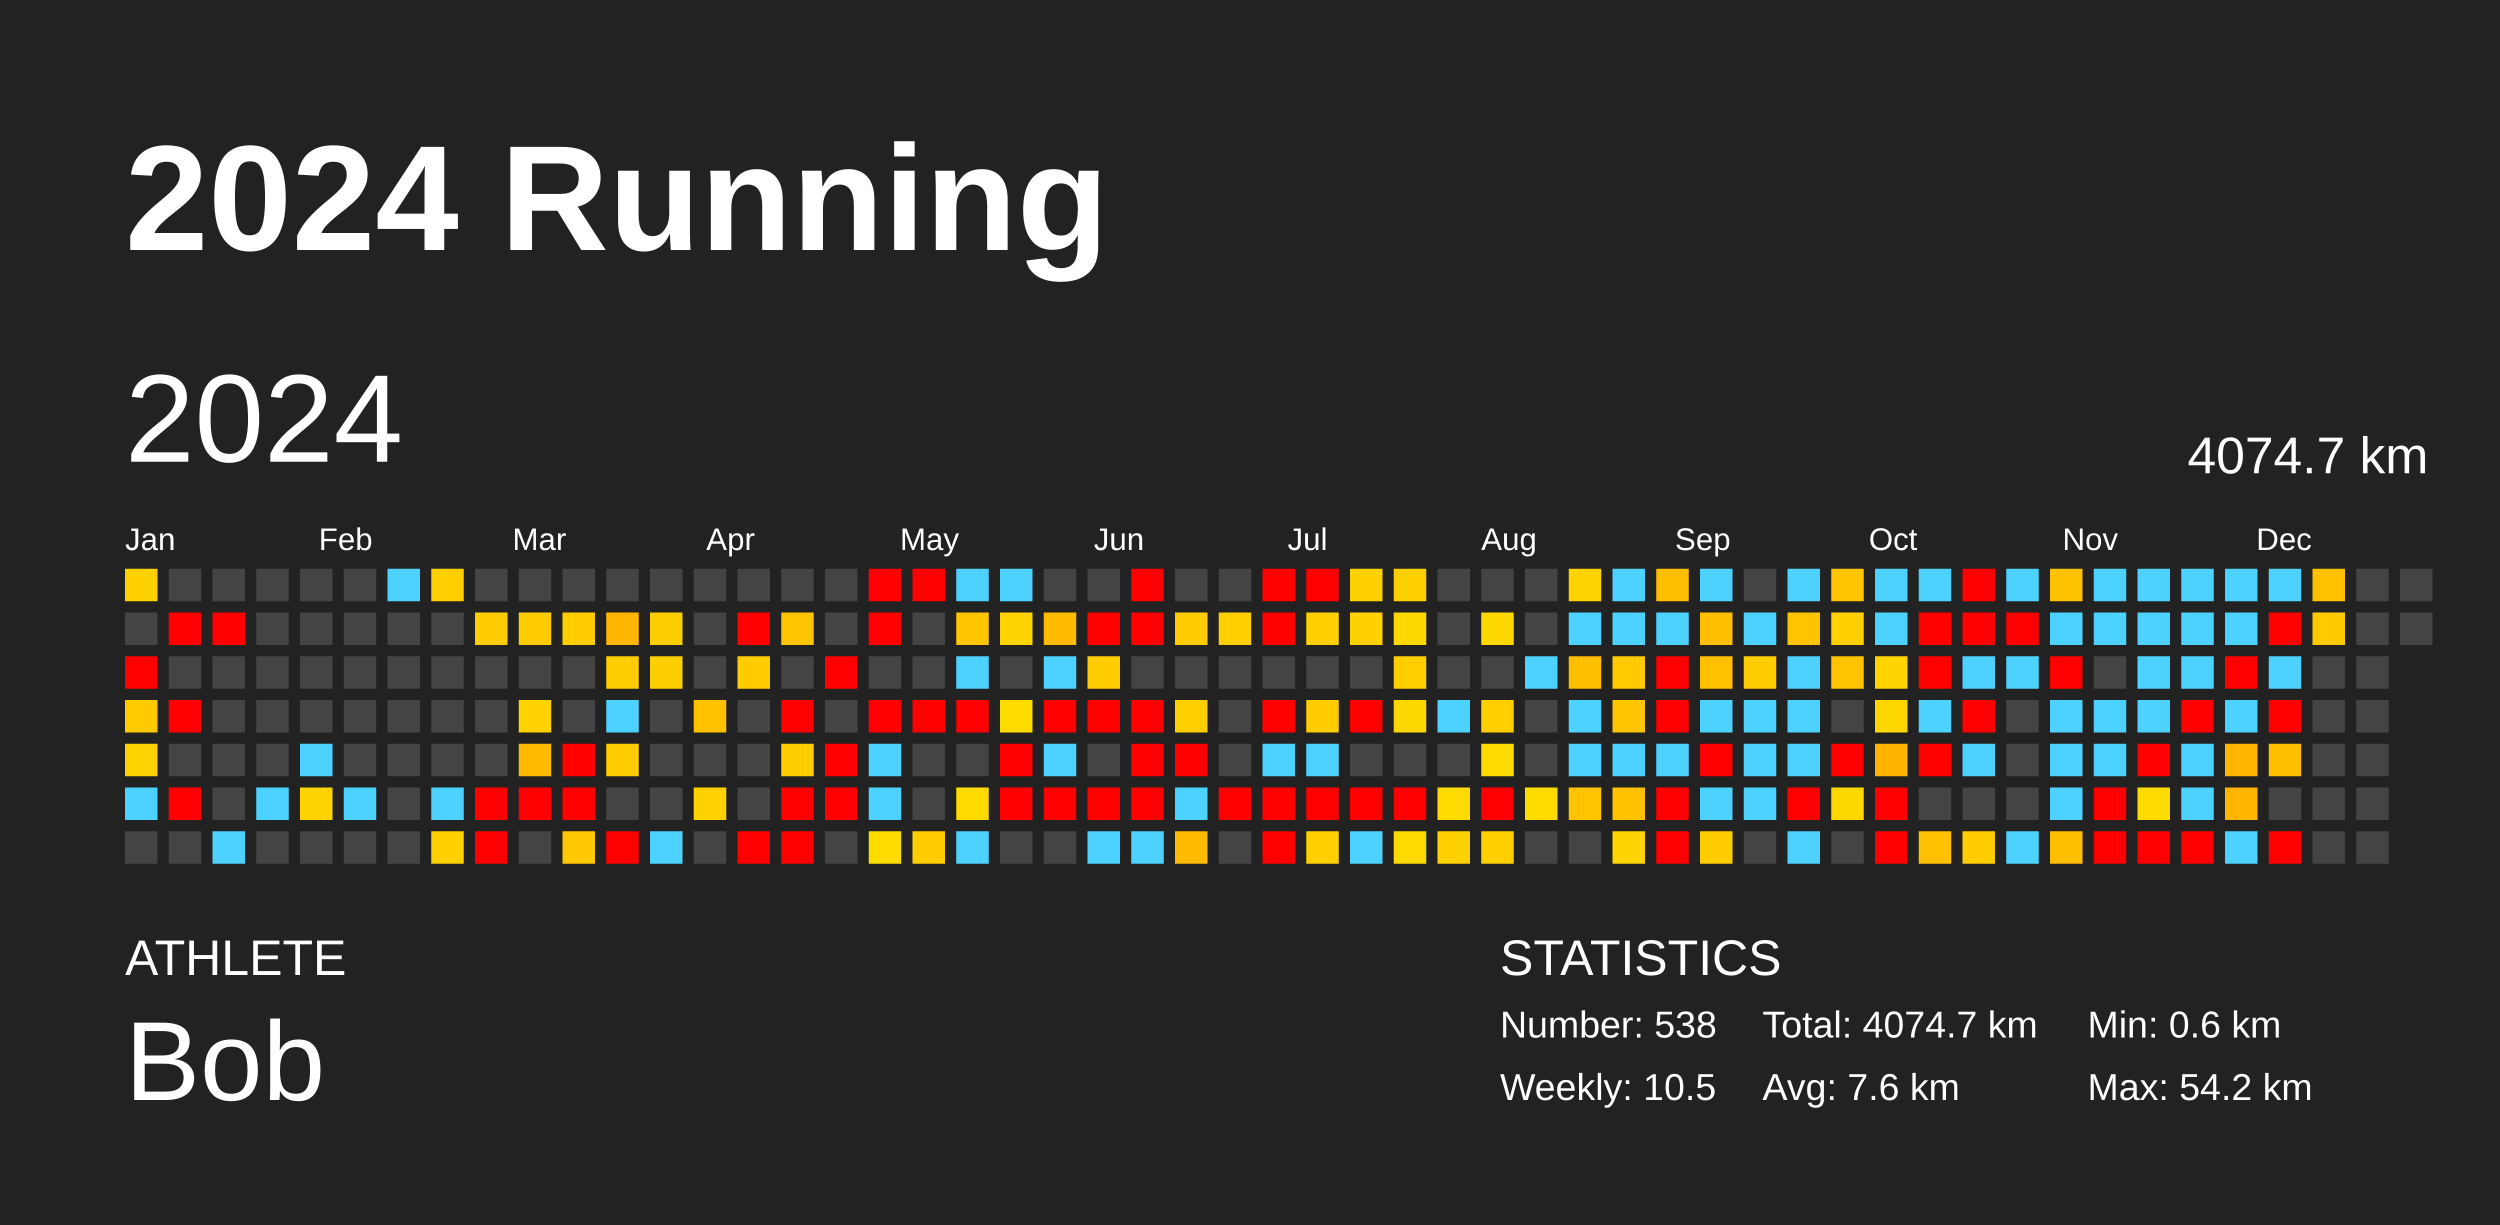
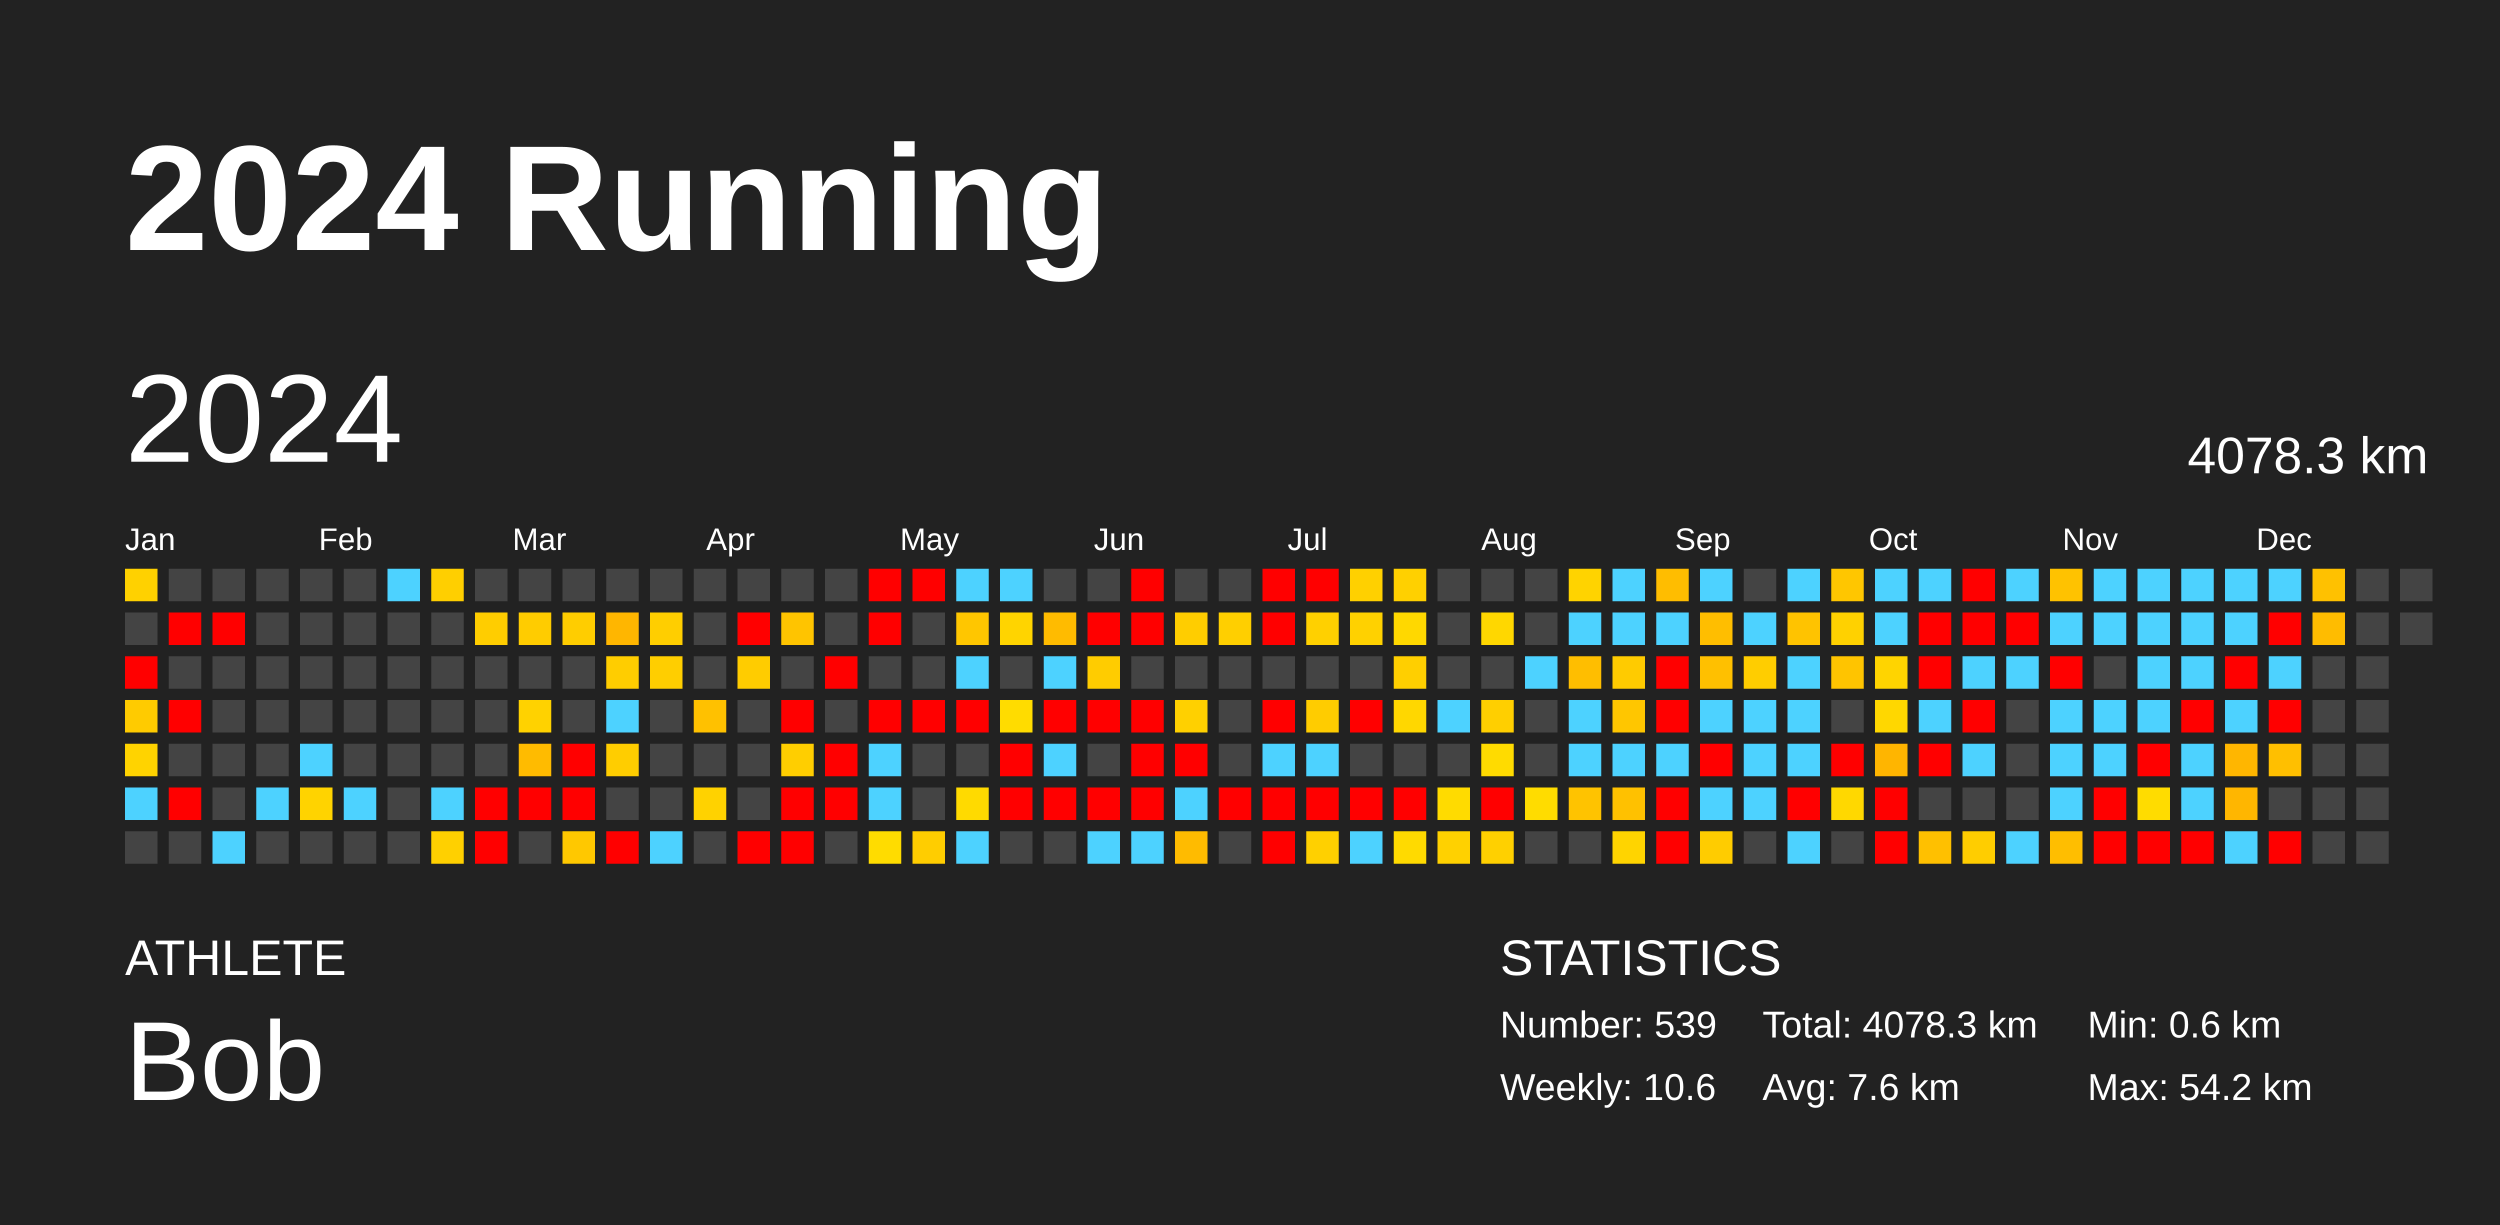
<svg xmlns="http://www.w3.org/2000/svg" baseProfile="full" height="98mm" version="1.1" viewBox="0,0,200,98" width="200mm">
  <defs />
  <rect fill="#222222" height="98" width="200" x="0" y="0" />
  <text fill="#FFFFFF" style="font-size:12px; font-family:Arial; font-weight:bold;" x="10" y="20">2024 Running</text>
  <text fill="#FFFFFF" style="font-size:4px; font-family:Arial" x="10" y="78">ATHLETE</text>
  <text fill="#FFFFFF" style="font-size:9px; font-family:Arial" x="10" y="88">Bob</text>
  <text fill="#FFFFFF" style="font-size:4px; font-family:Arial" x="120" y="78">STATISTICS</text>
-   <text fill="#FFFFFF" style="font-size:3px; font-family:Arial" x="120" y="83">Number: 538</text>
-   <text fill="#FFFFFF" style="font-size:3px; font-family:Arial" x="120" y="88">Weekly: 10.5</text>
-   <text fill="#FFFFFF" style="font-size:3px; font-family:Arial" x="141" y="83">Total: 4074.7 km</text>
+   <text fill="#FFFFFF" style="font-size:3px; font-family:Arial" x="120" y="83">Number: 539</text>
+   <text fill="#FFFFFF" style="font-size:3px; font-family:Arial" x="120" y="88">Weekly: 10.6</text>
+   <text fill="#FFFFFF" style="font-size:3px; font-family:Arial" x="141" y="83">Total: 4078.3 km</text>
  <text fill="#FFFFFF" style="font-size:3px; font-family:Arial" x="141" y="88">Avg: 7.6 km</text>
  <text fill="#FFFFFF" style="font-size:3px; font-family:Arial" x="167" y="83">Min: 0.6 km</text>
  <text fill="#FFFFFF" style="font-size:3px; font-family:Arial" x="167" y="88">Max: 54.2 km</text>
  <text dominant-baseline="hanging" fill="#FFFFFF" style="font-size:10.0px; font-family:Arial;" x="10" y="30">2024</text>
-   <text dominant-baseline="hanging" fill="#FFFFFF" style="font-size:4.125px; font-family:Arial;" x="175" y="35">4074.7 km</text>
+   <text dominant-baseline="hanging" fill="#FFFFFF" style="font-size:4.125px; font-family:Arial;" x="175" y="35">4078.3 km</text>
  <text fill="#FFFFFF" style="font-size:2.5px; font-family:Arial" x="10.0" y="44">Jan</text>
  <text fill="#FFFFFF" style="font-size:2.5px; font-family:Arial" x="25.5" y="44">Feb</text>
  <text fill="#FFFFFF" style="font-size:2.5px; font-family:Arial" x="41.0" y="44">Mar</text>
  <text fill="#FFFFFF" style="font-size:2.5px; font-family:Arial" x="56.5" y="44">Apr</text>
  <text fill="#FFFFFF" style="font-size:2.5px; font-family:Arial" x="72.0" y="44">May</text>
  <text fill="#FFFFFF" style="font-size:2.5px; font-family:Arial" x="87.5" y="44">Jun</text>
  <text fill="#FFFFFF" style="font-size:2.5px; font-family:Arial" x="103.0" y="44">Jul</text>
  <text fill="#FFFFFF" style="font-size:2.5px; font-family:Arial" x="118.5" y="44">Aug</text>
  <text fill="#FFFFFF" style="font-size:2.5px; font-family:Arial" x="134.0" y="44">Sep</text>
  <text fill="#FFFFFF" style="font-size:2.5px; font-family:Arial" x="149.5" y="44">Oct</text>
  <text fill="#FFFFFF" style="font-size:2.5px; font-family:Arial" x="165.0" y="44">Nov</text>
  <text fill="#FFFFFF" style="font-size:2.5px; font-family:Arial" x="180.5" y="44">Dec</text>
  <rect fill="#ffd100" height="2.6" width="2.6" x="10.0" y="45.5" />
  <rect fill="#444444" height="2.6" width="2.6" x="10.0" y="49.0" />
  <rect fill="red" height="2.6" width="2.6" x="10.0" y="52.5" />
  <rect fill="#ffcb00" height="2.6" width="2.6" x="10.0" y="56.0" />
  <rect fill="#ffd300" height="2.6" width="2.6" x="10.0" y="59.5" />
  <rect fill="#4dd2ff" height="2.6" width="2.6" x="10.0" y="63.0" />
  <rect fill="#444444" height="2.6" width="2.6" x="10.0" y="66.5" />
  <rect fill="#444444" height="2.6" width="2.6" x="13.5" y="45.5" />
  <rect fill="red" height="2.6" width="2.6" x="13.5" y="49.0" />
  <rect fill="#444444" height="2.6" width="2.6" x="13.5" y="52.5" />
  <rect fill="red" height="2.6" width="2.6" x="13.5" y="56.0" />
  <rect fill="#444444" height="2.6" width="2.6" x="13.5" y="59.5" />
  <rect fill="red" height="2.6" width="2.6" x="13.5" y="63.0" />
  <rect fill="#444444" height="2.6" width="2.6" x="13.5" y="66.5" />
  <rect fill="#444444" height="2.6" width="2.6" x="17.0" y="45.5" />
  <rect fill="red" height="2.6" width="2.6" x="17.0" y="49.0" />
  <rect fill="#444444" height="2.6" width="2.6" x="17.0" y="52.5" />
  <rect fill="#444444" height="2.6" width="2.6" x="17.0" y="56.0" />
  <rect fill="#444444" height="2.6" width="2.6" x="17.0" y="59.5" />
  <rect fill="#444444" height="2.6" width="2.6" x="17.0" y="63.0" />
  <rect fill="#4dd2ff" height="2.6" width="2.6" x="17.0" y="66.5" />
  <rect fill="#444444" height="2.6" width="2.6" x="20.5" y="45.5" />
  <rect fill="#444444" height="2.6" width="2.6" x="20.5" y="49.0" />
  <rect fill="#444444" height="2.6" width="2.6" x="20.5" y="52.5" />
  <rect fill="#444444" height="2.6" width="2.6" x="20.5" y="56.0" />
  <rect fill="#444444" height="2.6" width="2.6" x="20.5" y="59.5" />
  <rect fill="#4dd2ff" height="2.6" width="2.6" x="20.5" y="63.0" />
  <rect fill="#444444" height="2.6" width="2.6" x="20.5" y="66.5" />
  <rect fill="#444444" height="2.6" width="2.6" x="24.0" y="45.5" />
  <rect fill="#444444" height="2.6" width="2.6" x="24.0" y="49.0" />
  <rect fill="#444444" height="2.6" width="2.6" x="24.0" y="52.5" />
  <rect fill="#444444" height="2.6" width="2.6" x="24.0" y="56.0" />
  <rect fill="#4dd2ff" height="2.6" width="2.6" x="24.0" y="59.5" />
  <rect fill="#ffd300" height="2.6" width="2.6" x="24.0" y="63.0" />
  <rect fill="#444444" height="2.6" width="2.6" x="24.0" y="66.5" />
  <rect fill="#444444" height="2.6" width="2.6" x="27.5" y="45.5" />
  <rect fill="#444444" height="2.6" width="2.6" x="27.5" y="49.0" />
  <rect fill="#444444" height="2.6" width="2.6" x="27.5" y="52.5" />
  <rect fill="#444444" height="2.6" width="2.6" x="27.5" y="56.0" />
  <rect fill="#444444" height="2.6" width="2.6" x="27.5" y="59.5" />
  <rect fill="#4dd2ff" height="2.6" width="2.6" x="27.5" y="63.0" />
  <rect fill="#444444" height="2.6" width="2.6" x="27.5" y="66.5" />
  <rect fill="#4dd2ff" height="2.6" width="2.6" x="31.0" y="45.5" />
  <rect fill="#444444" height="2.6" width="2.6" x="31.0" y="49.0" />
  <rect fill="#444444" height="2.6" width="2.6" x="31.0" y="52.5" />
  <rect fill="#444444" height="2.6" width="2.6" x="31.0" y="56.0" />
  <rect fill="#444444" height="2.6" width="2.6" x="31.0" y="59.5" />
  <rect fill="#444444" height="2.6" width="2.6" x="31.0" y="63.0" />
  <rect fill="#444444" height="2.6" width="2.6" x="31.0" y="66.5" />
  <rect fill="#ffcf00" height="2.6" width="2.6" x="34.5" y="45.5" />
  <rect fill="#444444" height="2.6" width="2.6" x="34.5" y="49.0" />
  <rect fill="#444444" height="2.6" width="2.6" x="34.5" y="52.5" />
  <rect fill="#444444" height="2.6" width="2.6" x="34.5" y="56.0" />
  <rect fill="#444444" height="2.6" width="2.6" x="34.5" y="59.5" />
  <rect fill="#4dd2ff" height="2.6" width="2.6" x="34.5" y="63.0" />
  <rect fill="#ffd000" height="2.6" width="2.6" x="34.5" y="66.5" />
  <rect fill="#444444" height="2.6" width="2.6" x="38.0" y="45.5" />
  <rect fill="#ffcd00" height="2.6" width="2.6" x="38.0" y="49.0" />
  <rect fill="#444444" height="2.6" width="2.6" x="38.0" y="52.5" />
  <rect fill="#444444" height="2.6" width="2.6" x="38.0" y="56.0" />
  <rect fill="#444444" height="2.6" width="2.6" x="38.0" y="59.5" />
  <rect fill="red" height="2.6" width="2.6" x="38.0" y="63.0" />
  <rect fill="red" height="2.6" width="2.6" x="38.0" y="66.5" />
  <rect fill="#444444" height="2.6" width="2.6" x="41.5" y="45.5" />
  <rect fill="#ffcc00" height="2.6" width="2.6" x="41.5" y="49.0" />
  <rect fill="#444444" height="2.6" width="2.6" x="41.5" y="52.5" />
  <rect fill="#ffd200" height="2.6" width="2.6" x="41.5" y="56.0" />
  <rect fill="#ffbb00" height="2.6" width="2.6" x="41.5" y="59.5" />
  <rect fill="red" height="2.6" width="2.6" x="41.5" y="63.0" />
  <rect fill="#444444" height="2.6" width="2.6" x="41.5" y="66.5" />
  <rect fill="#444444" height="2.6" width="2.6" x="45.0" y="45.5" />
  <rect fill="#ffcd00" height="2.6" width="2.6" x="45.0" y="49.0" />
  <rect fill="#444444" height="2.6" width="2.6" x="45.0" y="52.5" />
  <rect fill="#444444" height="2.6" width="2.6" x="45.0" y="56.0" />
  <rect fill="red" height="2.6" width="2.6" x="45.0" y="59.5" />
  <rect fill="red" height="2.6" width="2.6" x="45.0" y="63.0" />
  <rect fill="#ffc800" height="2.6" width="2.6" x="45.0" y="66.5" />
  <rect fill="#444444" height="2.6" width="2.6" x="48.5" y="45.5" />
  <rect fill="#ffb600" height="2.6" width="2.6" x="48.5" y="49.0" />
  <rect fill="#ffcd00" height="2.6" width="2.6" x="48.5" y="52.5" />
  <rect fill="#4dd2ff" height="2.6" width="2.6" x="48.5" y="56.0" />
  <rect fill="#ffcd00" height="2.6" width="2.6" x="48.5" y="59.5" />
  <rect fill="#444444" height="2.6" width="2.6" x="48.5" y="63.0" />
  <rect fill="red" height="2.6" width="2.6" x="48.5" y="66.5" />
  <rect fill="#444444" height="2.6" width="2.6" x="52.0" y="45.5" />
  <rect fill="#ffce00" height="2.6" width="2.6" x="52.0" y="49.0" />
  <rect fill="#ffce00" height="2.6" width="2.6" x="52.0" y="52.5" />
  <rect fill="#444444" height="2.6" width="2.6" x="52.0" y="56.0" />
  <rect fill="#444444" height="2.6" width="2.6" x="52.0" y="59.5" />
  <rect fill="#444444" height="2.6" width="2.6" x="52.0" y="63.0" />
  <rect fill="#4dd2ff" height="2.6" width="2.6" x="52.0" y="66.5" />
  <rect fill="#444444" height="2.6" width="2.6" x="55.5" y="45.5" />
  <rect fill="#444444" height="2.6" width="2.6" x="55.5" y="49.0" />
  <rect fill="#444444" height="2.6" width="2.6" x="55.5" y="52.5" />
  <rect fill="#ffc100" height="2.6" width="2.6" x="55.5" y="56.0" />
  <rect fill="#444444" height="2.6" width="2.6" x="55.5" y="59.5" />
  <rect fill="#ffd200" height="2.6" width="2.6" x="55.5" y="63.0" />
  <rect fill="#444444" height="2.6" width="2.6" x="55.5" y="66.5" />
  <rect fill="#444444" height="2.6" width="2.6" x="59.0" y="45.5" />
  <rect fill="red" height="2.6" width="2.6" x="59.0" y="49.0" />
  <rect fill="#ffcc00" height="2.6" width="2.6" x="59.0" y="52.5" />
  <rect fill="#444444" height="2.6" width="2.6" x="59.0" y="56.0" />
  <rect fill="#444444" height="2.6" width="2.6" x="59.0" y="59.5" />
  <rect fill="#444444" height="2.6" width="2.6" x="59.0" y="63.0" />
  <rect fill="red" height="2.6" width="2.6" x="59.0" y="66.5" />
  <rect fill="#444444" height="2.6" width="2.6" x="62.5" y="45.5" />
  <rect fill="#ffc400" height="2.6" width="2.6" x="62.5" y="49.0" />
  <rect fill="#444444" height="2.6" width="2.6" x="62.5" y="52.5" />
  <rect fill="red" height="2.6" width="2.6" x="62.5" y="56.0" />
  <rect fill="#ffce00" height="2.6" width="2.6" x="62.5" y="59.5" />
  <rect fill="red" height="2.6" width="2.6" x="62.5" y="63.0" />
  <rect fill="red" height="2.6" width="2.6" x="62.5" y="66.5" />
  <rect fill="#444444" height="2.6" width="2.6" x="66.0" y="45.5" />
  <rect fill="#444444" height="2.6" width="2.6" x="66.0" y="49.0" />
  <rect fill="red" height="2.6" width="2.6" x="66.0" y="52.5" />
  <rect fill="#444444" height="2.6" width="2.6" x="66.0" y="56.0" />
  <rect fill="red" height="2.6" width="2.6" x="66.0" y="59.5" />
  <rect fill="red" height="2.6" width="2.6" x="66.0" y="63.0" />
  <rect fill="#444444" height="2.6" width="2.6" x="66.0" y="66.5" />
  <rect fill="red" height="2.6" width="2.6" x="69.5" y="45.5" />
  <rect fill="red" height="2.6" width="2.6" x="69.5" y="49.0" />
  <rect fill="#444444" height="2.6" width="2.6" x="69.5" y="52.5" />
  <rect fill="red" height="2.6" width="2.6" x="69.5" y="56.0" />
  <rect fill="#4dd2ff" height="2.6" width="2.6" x="69.5" y="59.5" />
  <rect fill="#4dd2ff" height="2.6" width="2.6" x="69.5" y="63.0" />
  <rect fill="#ffdc00" height="2.6" width="2.6" x="69.5" y="66.5" />
  <rect fill="red" height="2.6" width="2.6" x="73.0" y="45.5" />
  <rect fill="#444444" height="2.6" width="2.6" x="73.0" y="49.0" />
  <rect fill="#444444" height="2.6" width="2.6" x="73.0" y="52.5" />
  <rect fill="red" height="2.6" width="2.6" x="73.0" y="56.0" />
  <rect fill="#444444" height="2.6" width="2.6" x="73.0" y="59.5" />
  <rect fill="#444444" height="2.6" width="2.6" x="73.0" y="63.0" />
  <rect fill="#ffcd00" height="2.6" width="2.6" x="73.0" y="66.5" />
  <rect fill="#4dd2ff" height="2.6" width="2.6" x="76.5" y="45.5" />
  <rect fill="#ffc600" height="2.6" width="2.6" x="76.5" y="49.0" />
  <rect fill="#4dd2ff" height="2.6" width="2.6" x="76.5" y="52.5" />
  <rect fill="red" height="2.6" width="2.6" x="76.5" y="56.0" />
  <rect fill="#444444" height="2.6" width="2.6" x="76.5" y="59.5" />
  <rect fill="#ffda00" height="2.6" width="2.6" x="76.5" y="63.0" />
  <rect fill="#4dd2ff" height="2.6" width="2.6" x="76.5" y="66.5" />
  <rect fill="#4dd2ff" height="2.6" width="2.6" x="80.0" y="45.5" />
  <rect fill="#ffd400" height="2.6" width="2.6" x="80.0" y="49.0" />
  <rect fill="#444444" height="2.6" width="2.6" x="80.0" y="52.5" />
  <rect fill="#ffdc00" height="2.6" width="2.6" x="80.0" y="56.0" />
  <rect fill="red" height="2.6" width="2.6" x="80.0" y="59.5" />
  <rect fill="red" height="2.6" width="2.6" x="80.0" y="63.0" />
  <rect fill="#444444" height="2.6" width="2.6" x="80.0" y="66.5" />
  <rect fill="#444444" height="2.6" width="2.6" x="83.5" y="45.5" />
  <rect fill="#ffbb00" height="2.6" width="2.6" x="83.5" y="49.0" />
  <rect fill="#4dd2ff" height="2.6" width="2.6" x="83.5" y="52.5" />
  <rect fill="red" height="2.6" width="2.6" x="83.5" y="56.0" />
  <rect fill="#4dd2ff" height="2.6" width="2.6" x="83.5" y="59.5" />
  <rect fill="red" height="2.6" width="2.6" x="83.5" y="63.0" />
  <rect fill="#444444" height="2.6" width="2.6" x="83.5" y="66.5" />
  <rect fill="#444444" height="2.6" width="2.6" x="87.0" y="45.5" />
  <rect fill="red" height="2.6" width="2.6" x="87.0" y="49.0" />
  <rect fill="#ffcc00" height="2.6" width="2.6" x="87.0" y="52.5" />
  <rect fill="red" height="2.6" width="2.6" x="87.0" y="56.0" />
  <rect fill="#444444" height="2.6" width="2.6" x="87.0" y="59.5" />
  <rect fill="red" height="2.6" width="2.6" x="87.0" y="63.0" />
  <rect fill="#4dd2ff" height="2.6" width="2.6" x="87.0" y="66.5" />
  <rect fill="red" height="2.6" width="2.6" x="90.5" y="45.5" />
  <rect fill="red" height="2.6" width="2.6" x="90.5" y="49.0" />
  <rect fill="#444444" height="2.6" width="2.6" x="90.5" y="52.5" />
  <rect fill="red" height="2.6" width="2.6" x="90.5" y="56.0" />
  <rect fill="red" height="2.6" width="2.6" x="90.5" y="59.5" />
  <rect fill="red" height="2.6" width="2.6" x="90.5" y="63.0" />
  <rect fill="#4dd2ff" height="2.6" width="2.6" x="90.5" y="66.5" />
  <rect fill="#444444" height="2.6" width="2.6" x="94.0" y="45.5" />
  <rect fill="#ffcd00" height="2.6" width="2.6" x="94.0" y="49.0" />
  <rect fill="#444444" height="2.6" width="2.6" x="94.0" y="52.5" />
  <rect fill="#ffd000" height="2.6" width="2.6" x="94.0" y="56.0" />
  <rect fill="red" height="2.6" width="2.6" x="94.0" y="59.5" />
  <rect fill="#4dd2ff" height="2.6" width="2.6" x="94.0" y="63.0" />
  <rect fill="#ffbb00" height="2.6" width="2.6" x="94.0" y="66.5" />
  <rect fill="#444444" height="2.6" width="2.6" x="97.5" y="45.5" />
  <rect fill="#ffcf00" height="2.6" width="2.6" x="97.5" y="49.0" />
  <rect fill="#444444" height="2.6" width="2.6" x="97.5" y="52.5" />
  <rect fill="#444444" height="2.6" width="2.6" x="97.5" y="56.0" />
  <rect fill="#444444" height="2.6" width="2.6" x="97.5" y="59.5" />
  <rect fill="red" height="2.6" width="2.6" x="97.5" y="63.0" />
  <rect fill="#444444" height="2.6" width="2.6" x="97.5" y="66.5" />
  <rect fill="red" height="2.6" width="2.6" x="101.0" y="45.5" />
  <rect fill="red" height="2.6" width="2.6" x="101.0" y="49.0" />
  <rect fill="#444444" height="2.6" width="2.6" x="101.0" y="52.5" />
  <rect fill="red" height="2.6" width="2.6" x="101.0" y="56.0" />
  <rect fill="#4dd2ff" height="2.6" width="2.6" x="101.0" y="59.5" />
  <rect fill="red" height="2.6" width="2.6" x="101.0" y="63.0" />
  <rect fill="red" height="2.6" width="2.6" x="101.0" y="66.5" />
  <rect fill="red" height="2.6" width="2.6" x="104.5" y="45.5" />
  <rect fill="#ffd000" height="2.6" width="2.6" x="104.5" y="49.0" />
  <rect fill="#444444" height="2.6" width="2.6" x="104.5" y="52.5" />
  <rect fill="#ffcc00" height="2.6" width="2.6" x="104.5" y="56.0" />
  <rect fill="#4dd2ff" height="2.6" width="2.6" x="104.5" y="59.5" />
  <rect fill="red" height="2.6" width="2.6" x="104.5" y="63.0" />
  <rect fill="#ffd000" height="2.6" width="2.6" x="104.5" y="66.5" />
  <rect fill="#ffd000" height="2.6" width="2.6" x="108.0" y="45.5" />
  <rect fill="#ffd100" height="2.6" width="2.6" x="108.0" y="49.0" />
  <rect fill="#444444" height="2.6" width="2.6" x="108.0" y="52.5" />
  <rect fill="red" height="2.6" width="2.6" x="108.0" y="56.0" />
  <rect fill="#444444" height="2.6" width="2.6" x="108.0" y="59.5" />
  <rect fill="red" height="2.6" width="2.6" x="108.0" y="63.0" />
  <rect fill="#4dd2ff" height="2.6" width="2.6" x="108.0" y="66.5" />
  <rect fill="#ffd000" height="2.6" width="2.6" x="111.5" y="45.5" />
  <rect fill="#ffd800" height="2.6" width="2.6" x="111.5" y="49.0" />
  <rect fill="#ffcf00" height="2.6" width="2.6" x="111.5" y="52.5" />
  <rect fill="#ffd700" height="2.6" width="2.6" x="111.5" y="56.0" />
  <rect fill="#444444" height="2.6" width="2.6" x="111.5" y="59.5" />
  <rect fill="red" height="2.6" width="2.6" x="111.5" y="63.0" />
  <rect fill="#ffda00" height="2.6" width="2.6" x="111.5" y="66.5" />
  <rect fill="#444444" height="2.6" width="2.6" x="115.0" y="45.5" />
  <rect fill="#444444" height="2.6" width="2.6" x="115.0" y="49.0" />
  <rect fill="#444444" height="2.6" width="2.6" x="115.0" y="52.5" />
  <rect fill="#4dd2ff" height="2.6" width="2.6" x="115.0" y="56.0" />
  <rect fill="#444444" height="2.6" width="2.6" x="115.0" y="59.5" />
  <rect fill="#ffdb00" height="2.6" width="2.6" x="115.0" y="63.0" />
  <rect fill="#ffd100" height="2.6" width="2.6" x="115.0" y="66.5" />
  <rect fill="#444444" height="2.6" width="2.6" x="118.5" y="45.5" />
  <rect fill="#ffd700" height="2.6" width="2.6" x="118.5" y="49.0" />
  <rect fill="#444444" height="2.6" width="2.6" x="118.5" y="52.5" />
  <rect fill="#ffcf00" height="2.6" width="2.6" x="118.5" y="56.0" />
  <rect fill="#ffdb00" height="2.6" width="2.6" x="118.5" y="59.5" />
  <rect fill="red" height="2.6" width="2.6" x="118.5" y="63.0" />
  <rect fill="#ffd000" height="2.6" width="2.6" x="118.5" y="66.5" />
  <rect fill="#444444" height="2.6" width="2.6" x="122.0" y="45.5" />
  <rect fill="#444444" height="2.6" width="2.6" x="122.0" y="49.0" />
  <rect fill="#4dd2ff" height="2.6" width="2.6" x="122.0" y="52.5" />
  <rect fill="#444444" height="2.6" width="2.6" x="122.0" y="56.0" />
  <rect fill="#444444" height="2.6" width="2.6" x="122.0" y="59.5" />
  <rect fill="#ffdc00" height="2.6" width="2.6" x="122.0" y="63.0" />
  <rect fill="#444444" height="2.6" width="2.6" x="122.0" y="66.5" />
  <rect fill="#ffd300" height="2.6" width="2.6" x="125.5" y="45.5" />
  <rect fill="#4dd2ff" height="2.6" width="2.6" x="125.5" y="49.0" />
  <rect fill="#ffbe00" height="2.6" width="2.6" x="125.5" y="52.5" />
  <rect fill="#4dd2ff" height="2.6" width="2.6" x="125.5" y="56.0" />
  <rect fill="#4dd2ff" height="2.6" width="2.6" x="125.5" y="59.5" />
  <rect fill="#ffc300" height="2.6" width="2.6" x="125.5" y="63.0" />
  <rect fill="#444444" height="2.6" width="2.6" x="125.5" y="66.5" />
  <rect fill="#4dd2ff" height="2.6" width="2.6" x="129.0" y="45.5" />
  <rect fill="#4dd2ff" height="2.6" width="2.6" x="129.0" y="49.0" />
  <rect fill="#ffcb00" height="2.6" width="2.6" x="129.0" y="52.5" />
  <rect fill="#ffc600" height="2.6" width="2.6" x="129.0" y="56.0" />
  <rect fill="#4dd2ff" height="2.6" width="2.6" x="129.0" y="59.5" />
  <rect fill="#ffc100" height="2.6" width="2.6" x="129.0" y="63.0" />
  <rect fill="#ffd400" height="2.6" width="2.6" x="129.0" y="66.5" />
  <rect fill="#ffbd00" height="2.6" width="2.6" x="132.5" y="45.5" />
  <rect fill="#4dd2ff" height="2.6" width="2.6" x="132.5" y="49.0" />
  <rect fill="red" height="2.6" width="2.6" x="132.5" y="52.5" />
  <rect fill="red" height="2.6" width="2.6" x="132.5" y="56.0" />
  <rect fill="#4dd2ff" height="2.6" width="2.6" x="132.5" y="59.5" />
  <rect fill="red" height="2.6" width="2.6" x="132.5" y="63.0" />
  <rect fill="red" height="2.6" width="2.6" x="132.5" y="66.5" />
  <rect fill="#4dd2ff" height="2.6" width="2.6" x="136.0" y="45.5" />
  <rect fill="#ffbe00" height="2.6" width="2.6" x="136.0" y="49.0" />
  <rect fill="#ffc000" height="2.6" width="2.6" x="136.0" y="52.5" />
  <rect fill="#4dd2ff" height="2.6" width="2.6" x="136.0" y="56.0" />
  <rect fill="red" height="2.6" width="2.6" x="136.0" y="59.5" />
  <rect fill="#4dd2ff" height="2.6" width="2.6" x="136.0" y="63.0" />
  <rect fill="#ffcc00" height="2.6" width="2.6" x="136.0" y="66.5" />
  <rect fill="#444444" height="2.6" width="2.6" x="139.5" y="45.5" />
  <rect fill="#4dd2ff" height="2.6" width="2.6" x="139.5" y="49.0" />
  <rect fill="#ffcd00" height="2.6" width="2.6" x="139.5" y="52.5" />
  <rect fill="#4dd2ff" height="2.6" width="2.6" x="139.5" y="56.0" />
  <rect fill="#4dd2ff" height="2.6" width="2.6" x="139.5" y="59.5" />
  <rect fill="#4dd2ff" height="2.6" width="2.6" x="139.5" y="63.0" />
  <rect fill="#444444" height="2.6" width="2.6" x="139.5" y="66.5" />
  <rect fill="#4dd2ff" height="2.6" width="2.6" x="143.0" y="45.5" />
  <rect fill="#ffc300" height="2.6" width="2.6" x="143.0" y="49.0" />
  <rect fill="#4dd2ff" height="2.6" width="2.6" x="143.0" y="52.5" />
  <rect fill="#4dd2ff" height="2.6" width="2.6" x="143.0" y="56.0" />
  <rect fill="#4dd2ff" height="2.6" width="2.6" x="143.0" y="59.5" />
  <rect fill="red" height="2.6" width="2.6" x="143.0" y="63.0" />
  <rect fill="#4dd2ff" height="2.6" width="2.6" x="143.0" y="66.5" />
  <rect fill="#ffc600" height="2.6" width="2.6" x="146.5" y="45.5" />
  <rect fill="#ffd100" height="2.6" width="2.6" x="146.5" y="49.0" />
  <rect fill="#ffc400" height="2.6" width="2.6" x="146.5" y="52.5" />
  <rect fill="#444444" height="2.6" width="2.6" x="146.5" y="56.0" />
  <rect fill="red" height="2.6" width="2.6" x="146.5" y="59.5" />
  <rect fill="#ffd800" height="2.6" width="2.6" x="146.5" y="63.0" />
  <rect fill="#444444" height="2.6" width="2.6" x="146.5" y="66.5" />
  <rect fill="#4dd2ff" height="2.6" width="2.6" x="150.0" y="45.5" />
  <rect fill="#4dd2ff" height="2.6" width="2.6" x="150.0" y="49.0" />
  <rect fill="#ffd400" height="2.6" width="2.6" x="150.0" y="52.5" />
  <rect fill="#ffd700" height="2.6" width="2.6" x="150.0" y="56.0" />
  <rect fill="#ffb500" height="2.6" width="2.6" x="150.0" y="59.5" />
  <rect fill="red" height="2.6" width="2.6" x="150.0" y="63.0" />
  <rect fill="red" height="2.6" width="2.6" x="150.0" y="66.5" />
  <rect fill="#4dd2ff" height="2.6" width="2.6" x="153.5" y="45.5" />
  <rect fill="red" height="2.6" width="2.6" x="153.5" y="49.0" />
  <rect fill="red" height="2.6" width="2.6" x="153.5" y="52.5" />
  <rect fill="#4dd2ff" height="2.6" width="2.6" x="153.5" y="56.0" />
  <rect fill="red" height="2.6" width="2.6" x="153.5" y="59.5" />
  <rect fill="#444444" height="2.6" width="2.6" x="153.5" y="63.0" />
  <rect fill="#ffc000" height="2.6" width="2.6" x="153.5" y="66.5" />
  <rect fill="red" height="2.6" width="2.6" x="157.0" y="45.5" />
  <rect fill="red" height="2.6" width="2.6" x="157.0" y="49.0" />
  <rect fill="#4dd2ff" height="2.6" width="2.6" x="157.0" y="52.5" />
  <rect fill="red" height="2.6" width="2.6" x="157.0" y="56.0" />
  <rect fill="#4dd2ff" height="2.6" width="2.6" x="157.0" y="59.5" />
  <rect fill="#444444" height="2.6" width="2.6" x="157.0" y="63.0" />
  <rect fill="#ffcd00" height="2.6" width="2.6" x="157.0" y="66.5" />
  <rect fill="#4dd2ff" height="2.6" width="2.6" x="160.5" y="45.5" />
  <rect fill="red" height="2.6" width="2.6" x="160.5" y="49.0" />
  <rect fill="#4dd2ff" height="2.6" width="2.6" x="160.5" y="52.5" />
  <rect fill="#444444" height="2.6" width="2.6" x="160.5" y="56.0" />
  <rect fill="#444444" height="2.6" width="2.6" x="160.5" y="59.5" />
  <rect fill="#444444" height="2.6" width="2.6" x="160.5" y="63.0" />
  <rect fill="#4dd2ff" height="2.6" width="2.6" x="160.5" y="66.5" />
  <rect fill="#ffc200" height="2.6" width="2.6" x="164.0" y="45.5" />
  <rect fill="#4dd2ff" height="2.6" width="2.6" x="164.0" y="49.0" />
  <rect fill="red" height="2.6" width="2.6" x="164.0" y="52.5" />
  <rect fill="#4dd2ff" height="2.6" width="2.6" x="164.0" y="56.0" />
  <rect fill="#4dd2ff" height="2.6" width="2.6" x="164.0" y="59.5" />
  <rect fill="#4dd2ff" height="2.6" width="2.6" x="164.0" y="63.0" />
  <rect fill="#ffbe00" height="2.6" width="2.6" x="164.0" y="66.5" />
  <rect fill="#4dd2ff" height="2.6" width="2.6" x="167.5" y="45.5" />
  <rect fill="#4dd2ff" height="2.6" width="2.6" x="167.5" y="49.0" />
  <rect fill="#444444" height="2.6" width="2.6" x="167.5" y="52.5" />
  <rect fill="#4dd2ff" height="2.6" width="2.6" x="167.5" y="56.0" />
  <rect fill="#4dd2ff" height="2.6" width="2.6" x="167.5" y="59.5" />
  <rect fill="red" height="2.6" width="2.6" x="167.5" y="63.0" />
  <rect fill="red" height="2.6" width="2.6" x="167.5" y="66.5" />
  <rect fill="#4dd2ff" height="2.6" width="2.6" x="171.0" y="45.5" />
  <rect fill="#4dd2ff" height="2.6" width="2.6" x="171.0" y="49.0" />
  <rect fill="#4dd2ff" height="2.6" width="2.6" x="171.0" y="52.5" />
  <rect fill="#4dd2ff" height="2.6" width="2.6" x="171.0" y="56.0" />
  <rect fill="red" height="2.6" width="2.6" x="171.0" y="59.5" />
  <rect fill="#ffdc00" height="2.6" width="2.6" x="171.0" y="63.0" />
  <rect fill="red" height="2.6" width="2.6" x="171.0" y="66.5" />
  <rect fill="#4dd2ff" height="2.6" width="2.6" x="174.5" y="45.5" />
  <rect fill="#4dd2ff" height="2.6" width="2.6" x="174.5" y="49.0" />
  <rect fill="#4dd2ff" height="2.6" width="2.6" x="174.5" y="52.5" />
  <rect fill="red" height="2.6" width="2.6" x="174.5" y="56.0" />
  <rect fill="#4dd2ff" height="2.6" width="2.6" x="174.5" y="59.5" />
  <rect fill="#4dd2ff" height="2.6" width="2.6" x="174.5" y="63.0" />
  <rect fill="red" height="2.6" width="2.6" x="174.5" y="66.5" />
  <rect fill="#4dd2ff" height="2.6" width="2.6" x="178.0" y="45.5" />
  <rect fill="#4dd2ff" height="2.6" width="2.6" x="178.0" y="49.0" />
  <rect fill="red" height="2.6" width="2.6" x="178.0" y="52.5" />
  <rect fill="#4dd2ff" height="2.6" width="2.6" x="178.0" y="56.0" />
  <rect fill="#ffb600" height="2.6" width="2.6" x="178.0" y="59.5" />
  <rect fill="#ffb600" height="2.6" width="2.6" x="178.0" y="63.0" />
  <rect fill="#4dd2ff" height="2.6" width="2.6" x="178.0" y="66.5" />
  <rect fill="#4dd2ff" height="2.6" width="2.6" x="181.5" y="45.5" />
  <rect fill="red" height="2.6" width="2.6" x="181.5" y="49.0" />
  <rect fill="#4dd2ff" height="2.6" width="2.6" x="181.5" y="52.5" />
  <rect fill="red" height="2.6" width="2.6" x="181.5" y="56.0" />
  <rect fill="#ffbf00" height="2.6" width="2.6" x="181.5" y="59.5" />
  <rect fill="#444444" height="2.6" width="2.6" x="181.5" y="63.0" />
  <rect fill="red" height="2.6" width="2.6" x="181.5" y="66.5" />
  <rect fill="#ffc100" height="2.6" width="2.6" x="185.0" y="45.5" />
-   <rect fill="#ffcb00" height="2.6" width="2.6" x="185.0" y="49.0" />
+   <rect fill="#ffbc00" height="2.6" width="2.6" x="185.0" y="49.0" />
  <rect fill="#444444" height="2.6" width="2.6" x="185.0" y="52.5" />
  <rect fill="#444444" height="2.6" width="2.6" x="185.0" y="56.0" />
  <rect fill="#444444" height="2.6" width="2.6" x="185.0" y="59.5" />
  <rect fill="#444444" height="2.6" width="2.6" x="185.0" y="63.0" />
  <rect fill="#444444" height="2.6" width="2.6" x="185.0" y="66.5" />
  <rect fill="#444444" height="2.6" width="2.6" x="188.5" y="45.5" />
  <rect fill="#444444" height="2.6" width="2.6" x="188.5" y="49.0" />
  <rect fill="#444444" height="2.6" width="2.6" x="188.5" y="52.5" />
  <rect fill="#444444" height="2.6" width="2.6" x="188.5" y="56.0" />
  <rect fill="#444444" height="2.6" width="2.6" x="188.5" y="59.5" />
  <rect fill="#444444" height="2.6" width="2.6" x="188.5" y="63.0" />
  <rect fill="#444444" height="2.6" width="2.6" x="188.5" y="66.5" />
  <rect fill="#444444" height="2.6" width="2.6" x="192.0" y="45.5" />
  <rect fill="#444444" height="2.6" width="2.6" x="192.0" y="49.0" />
</svg>
